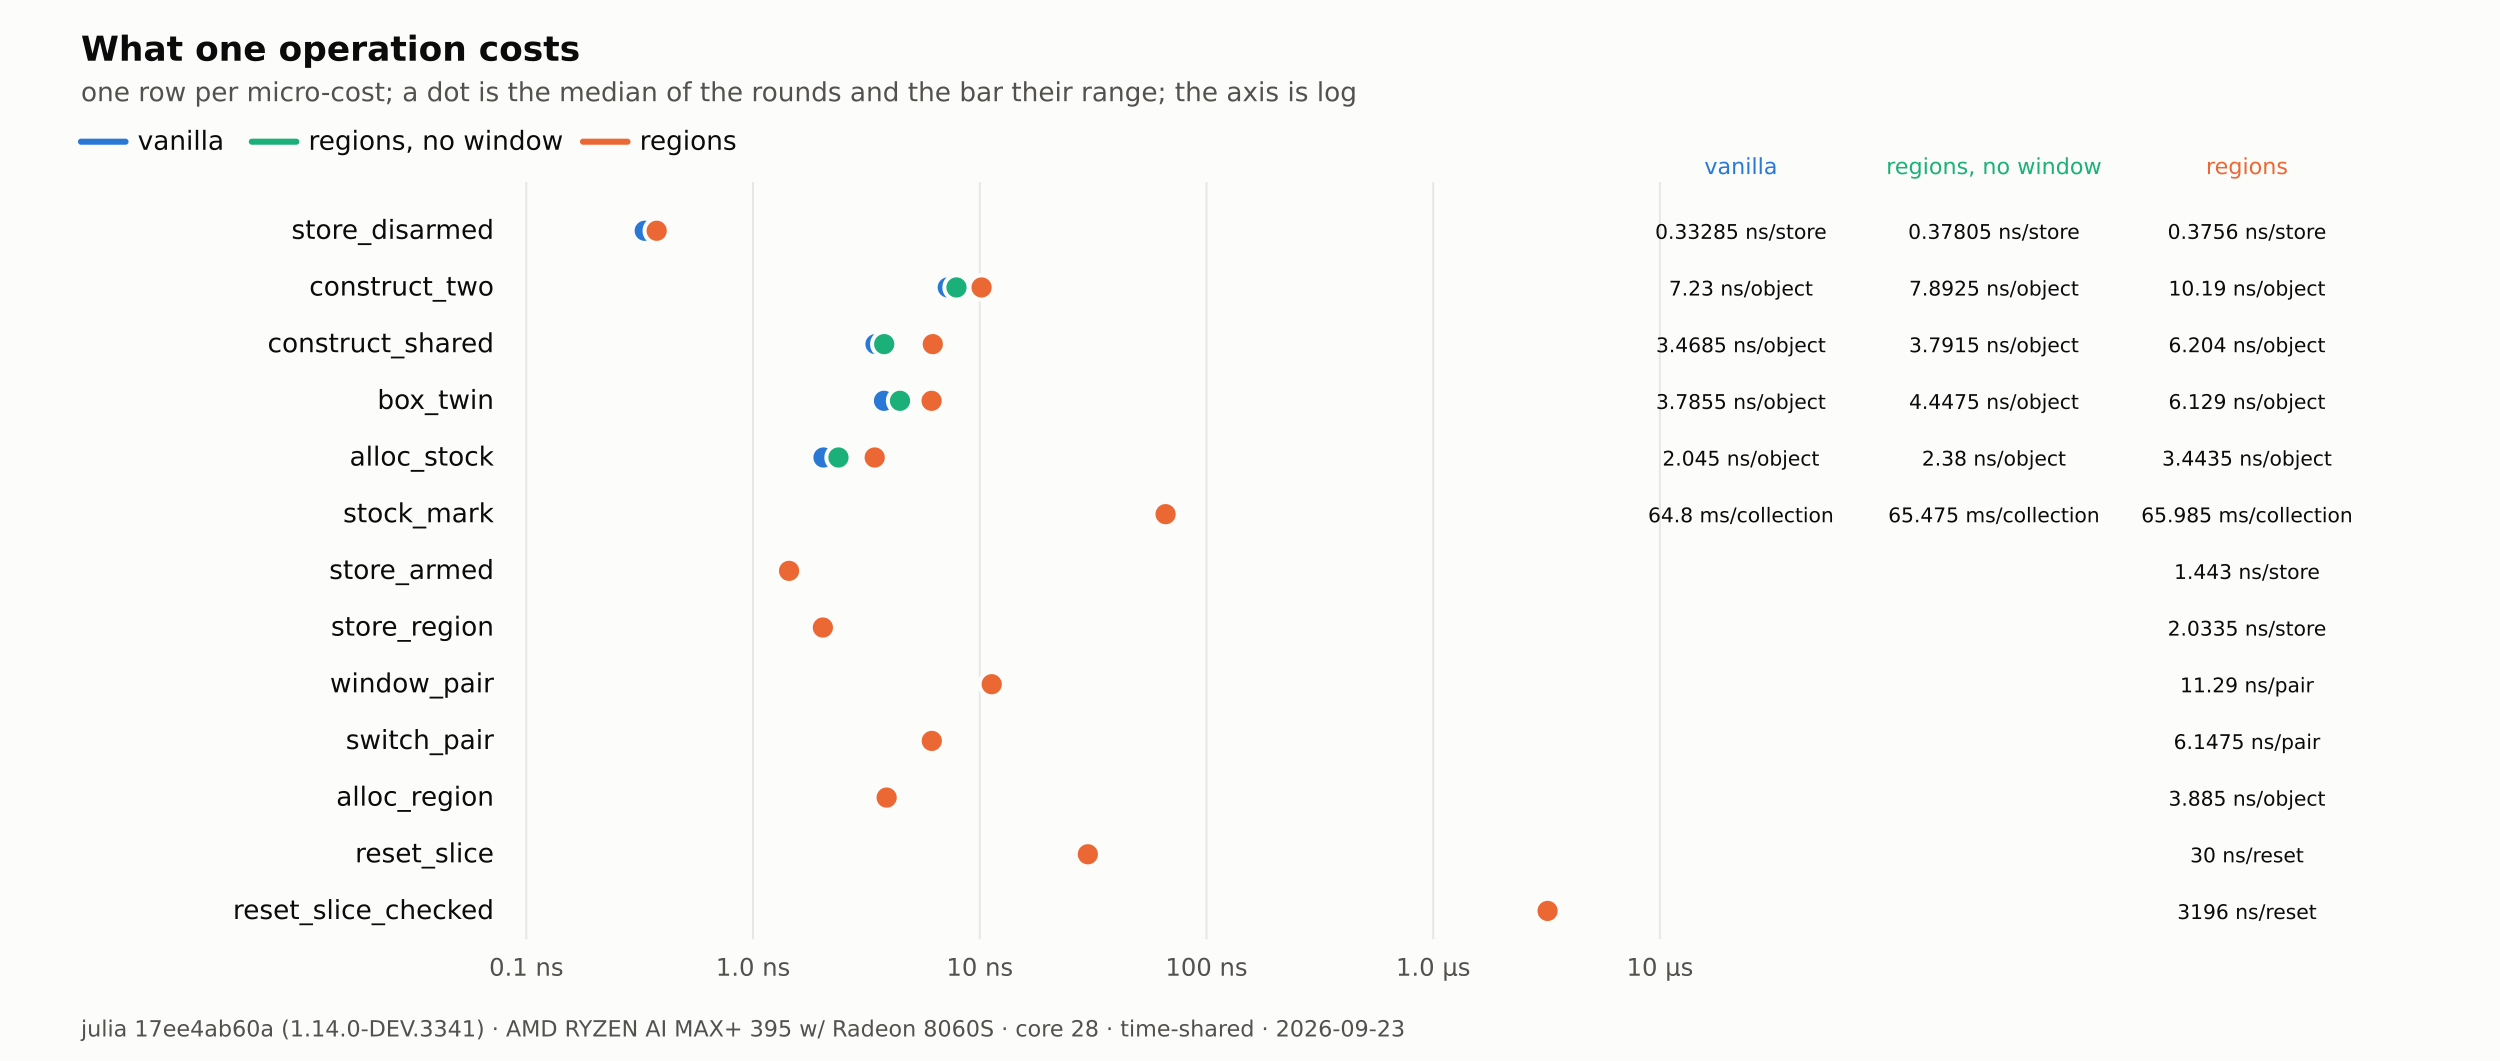
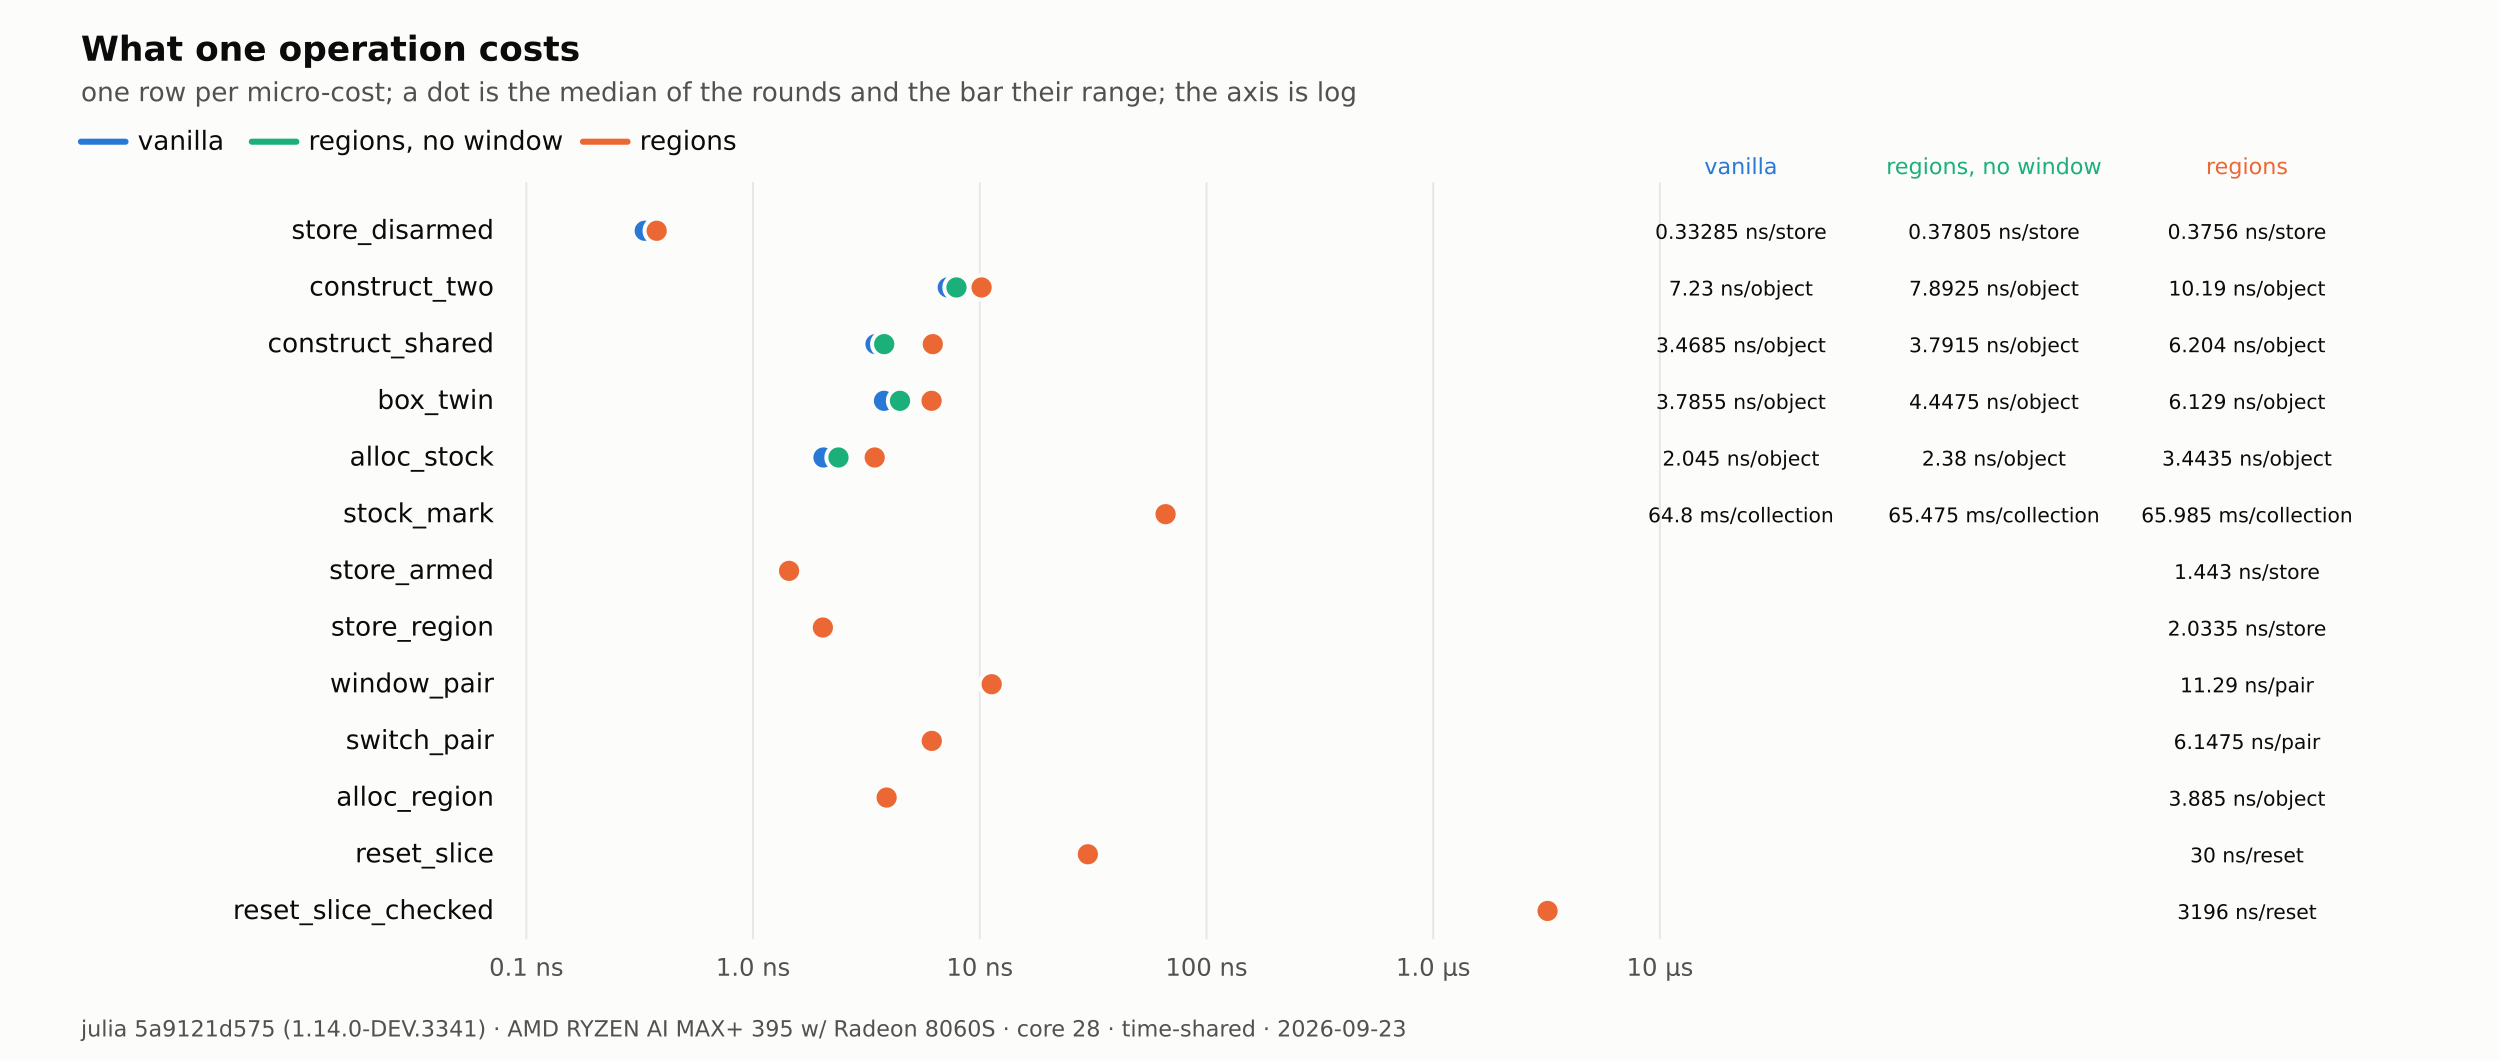
<svg xmlns="http://www.w3.org/2000/svg" viewBox="0 0 1235 524" font-size="13">
  <rect width="1235" height="524" fill="#fcfcfb" />
  <text x="40.0" y="30.0" font-family="DejaVu Sans, sans-serif" font-size="17" fill="#0b0b0b" text-anchor="start" font-weight="bold">What one operation costs</text>
  <text x="40.0" y="50.0" font-family="DejaVu Sans, sans-serif" font-size="13" fill="#52514e" text-anchor="start">one row per micro-cost; a dot is the median of the rounds and the bar their range; the axis is log</text>
  <line x1="40" y1="70" x2="62" y2="70" stroke="#2a78d6" stroke-width="3" stroke-linecap="round" />
  <text x="68.0" y="74.0" font-family="DejaVu Sans, sans-serif" font-size="13" fill="#0b0b0b" text-anchor="start">vanilla</text>
  <line x1="124.4" y1="70" x2="146.4" y2="70" stroke="#1baf7a" stroke-width="3" stroke-linecap="round" />
  <text x="152.4" y="74.0" font-family="DejaVu Sans, sans-serif" font-size="13" fill="#0b0b0b" text-anchor="start">regions, no window</text>
  <line x1="288.0" y1="70" x2="310.0" y2="70" stroke="#eb6834" stroke-width="3" stroke-linecap="round" />
  <text x="316.0" y="74.0" font-family="DejaVu Sans, sans-serif" font-size="13" fill="#0b0b0b" text-anchor="start">regions</text>
  <line x1="260.0" y1="90" x2="260.0" y2="464" stroke="#e8e7e4" stroke-width="1" />
  <text x="260.0" y="482.0" font-family="DejaVu Sans, sans-serif" font-size="12" fill="#52514e" text-anchor="middle">0.1 ns</text>
  <line x1="372.0" y1="90" x2="372.0" y2="464" stroke="#e8e7e4" stroke-width="1" />
  <text x="372.0" y="482.0" font-family="DejaVu Sans, sans-serif" font-size="12" fill="#52514e" text-anchor="middle">1.0 ns</text>
  <line x1="484.0" y1="90" x2="484.0" y2="464" stroke="#e8e7e4" stroke-width="1" />
  <text x="484.0" y="482.0" font-family="DejaVu Sans, sans-serif" font-size="12" fill="#52514e" text-anchor="middle">10 ns</text>
  <line x1="596.0" y1="90" x2="596.0" y2="464" stroke="#e8e7e4" stroke-width="1" />
  <text x="596.0" y="482.0" font-family="DejaVu Sans, sans-serif" font-size="12" fill="#52514e" text-anchor="middle">100 ns</text>
  <line x1="708.0" y1="90" x2="708.0" y2="464" stroke="#e8e7e4" stroke-width="1" />
  <text x="708.0" y="482.0" font-family="DejaVu Sans, sans-serif" font-size="12" fill="#52514e" text-anchor="middle">1.0 µs</text>
  <line x1="820.0" y1="90" x2="820.0" y2="464" stroke="#e8e7e4" stroke-width="1" />
  <text x="820.0" y="482.0" font-family="DejaVu Sans, sans-serif" font-size="12" fill="#52514e" text-anchor="middle">10 µs</text>
  <text x="860.0" y="86.0" font-family="DejaVu Sans, sans-serif" font-size="11" fill="#2a78d6" text-anchor="middle">vanilla</text>
  <text x="985.0" y="86.0" font-family="DejaVu Sans, sans-serif" font-size="11" fill="#1baf7a" text-anchor="middle">regions, no window</text>
  <text x="1110.0" y="86.0" font-family="DejaVu Sans, sans-serif" font-size="11" fill="#eb6834" text-anchor="middle">regions</text>
  <text x="244.0" y="118.0" font-family="DejaVu Sans, sans-serif" font-size="13" fill="#0b0b0b" text-anchor="end">store_disarmed</text>
  <line x1="318.3" y1="114.0" x2="320.7" y2="114.0" stroke="#2a78d6" stroke-width="3" stroke-linecap="round" opacity="0.45" />
  <circle cx="318.5" cy="114.0" r="6" fill="#2a78d6" stroke="#fcfcfb" stroke-width="2" />
  <text x="860.0" y="118.0" font-family="DejaVu Sans, sans-serif" font-size="10" fill="#0b0b0b" text-anchor="middle">0.33285 ns/store</text>
  <line x1="324.3" y1="114.0" x2="326.9" y2="114.0" stroke="#1baf7a" stroke-width="3" stroke-linecap="round" opacity="0.45" />
  <circle cx="324.7" cy="114.0" r="6" fill="#1baf7a" stroke="#fcfcfb" stroke-width="2" />
  <text x="985.0" y="118.0" font-family="DejaVu Sans, sans-serif" font-size="10" fill="#0b0b0b" text-anchor="middle">0.37805 ns/store</text>
  <line x1="324.0" y1="114.0" x2="325.1" y2="114.0" stroke="#eb6834" stroke-width="3" stroke-linecap="round" opacity="0.45" />
  <circle cx="324.4" cy="114.0" r="6" fill="#eb6834" stroke="#fcfcfb" stroke-width="2" />
  <text x="1110.0" y="118.0" font-family="DejaVu Sans, sans-serif" font-size="10" fill="#0b0b0b" text-anchor="middle">0.3756 ns/store</text>
  <text x="244.0" y="146.0" font-family="DejaVu Sans, sans-serif" font-size="13" fill="#0b0b0b" text-anchor="end">construct_two</text>
  <line x1="467.5" y1="142.0" x2="468.9" y2="142.0" stroke="#2a78d6" stroke-width="3" stroke-linecap="round" opacity="0.45" />
  <circle cx="468.2" cy="142.0" r="6" fill="#2a78d6" stroke="#fcfcfb" stroke-width="2" />
  <text x="860.0" y="146.0" font-family="DejaVu Sans, sans-serif" font-size="10" fill="#0b0b0b" text-anchor="middle">7.23 ns/object</text>
  <line x1="472.1" y1="142.0" x2="474.7" y2="142.0" stroke="#1baf7a" stroke-width="3" stroke-linecap="round" opacity="0.45" />
  <circle cx="472.5" cy="142.0" r="6" fill="#1baf7a" stroke="#fcfcfb" stroke-width="2" />
  <text x="985.0" y="146.0" font-family="DejaVu Sans, sans-serif" font-size="10" fill="#0b0b0b" text-anchor="middle">7.8925 ns/object</text>
  <line x1="484.4" y1="142.0" x2="485.6" y2="142.0" stroke="#eb6834" stroke-width="3" stroke-linecap="round" opacity="0.45" />
  <circle cx="484.9" cy="142.0" r="6" fill="#eb6834" stroke="#fcfcfb" stroke-width="2" />
  <text x="1110.0" y="146.0" font-family="DejaVu Sans, sans-serif" font-size="10" fill="#0b0b0b" text-anchor="middle">10.19 ns/object</text>
  <text x="244.0" y="174.0" font-family="DejaVu Sans, sans-serif" font-size="13" fill="#0b0b0b" text-anchor="end">construct_shared</text>
  <line x1="432.0" y1="170.0" x2="433.7" y2="170.0" stroke="#2a78d6" stroke-width="3" stroke-linecap="round" opacity="0.45" />
  <circle cx="432.5" cy="170.0" r="6" fill="#2a78d6" stroke="#fcfcfb" stroke-width="2" />
  <text x="860.0" y="174.0" font-family="DejaVu Sans, sans-serif" font-size="10" fill="#0b0b0b" text-anchor="middle">3.4685 ns/object</text>
  <line x1="436.0" y1="170.0" x2="437.1" y2="170.0" stroke="#1baf7a" stroke-width="3" stroke-linecap="round" opacity="0.45" />
  <circle cx="436.8" cy="170.0" r="6" fill="#1baf7a" stroke="#fcfcfb" stroke-width="2" />
  <text x="985.0" y="174.0" font-family="DejaVu Sans, sans-serif" font-size="10" fill="#0b0b0b" text-anchor="middle">3.7915 ns/object</text>
  <line x1="460.4" y1="170.0" x2="461.2" y2="170.0" stroke="#eb6834" stroke-width="3" stroke-linecap="round" opacity="0.45" />
  <circle cx="460.8" cy="170.0" r="6" fill="#eb6834" stroke="#fcfcfb" stroke-width="2" />
  <text x="1110.0" y="174.0" font-family="DejaVu Sans, sans-serif" font-size="10" fill="#0b0b0b" text-anchor="middle">6.204 ns/object</text>
  <text x="244.0" y="202.0" font-family="DejaVu Sans, sans-serif" font-size="13" fill="#0b0b0b" text-anchor="end">box_twin</text>
  <line x1="436.0" y1="198.0" x2="438.4" y2="198.0" stroke="#2a78d6" stroke-width="3" stroke-linecap="round" opacity="0.45" />
  <circle cx="436.7" cy="198.0" r="6" fill="#2a78d6" stroke="#fcfcfb" stroke-width="2" />
  <text x="860.0" y="202.0" font-family="DejaVu Sans, sans-serif" font-size="10" fill="#0b0b0b" text-anchor="middle">3.7855 ns/object</text>
  <line x1="443.9" y1="198.0" x2="445.9" y2="198.0" stroke="#1baf7a" stroke-width="3" stroke-linecap="round" opacity="0.45" />
  <circle cx="444.6" cy="198.0" r="6" fill="#1baf7a" stroke="#fcfcfb" stroke-width="2" />
  <text x="985.0" y="202.0" font-family="DejaVu Sans, sans-serif" font-size="10" fill="#0b0b0b" text-anchor="middle">4.4475 ns/object</text>
  <line x1="459.7" y1="198.0" x2="461.5" y2="198.0" stroke="#eb6834" stroke-width="3" stroke-linecap="round" opacity="0.45" />
  <circle cx="460.2" cy="198.0" r="6" fill="#eb6834" stroke="#fcfcfb" stroke-width="2" />
  <text x="1110.0" y="202.0" font-family="DejaVu Sans, sans-serif" font-size="10" fill="#0b0b0b" text-anchor="middle">6.129 ns/object</text>
  <text x="244.0" y="230.0" font-family="DejaVu Sans, sans-serif" font-size="13" fill="#0b0b0b" text-anchor="end">alloc_stock</text>
  <line x1="406.3" y1="226.0" x2="407.4" y2="226.0" stroke="#2a78d6" stroke-width="3" stroke-linecap="round" opacity="0.45" />
  <circle cx="406.8" cy="226.0" r="6" fill="#2a78d6" stroke="#fcfcfb" stroke-width="2" />
  <text x="860.0" y="230.0" font-family="DejaVu Sans, sans-serif" font-size="10" fill="#0b0b0b" text-anchor="middle">2.045 ns/object</text>
  <line x1="414.0" y1="226.0" x2="415.9" y2="226.0" stroke="#1baf7a" stroke-width="3" stroke-linecap="round" opacity="0.45" />
  <circle cx="414.2" cy="226.0" r="6" fill="#1baf7a" stroke="#fcfcfb" stroke-width="2" />
  <text x="985.0" y="230.0" font-family="DejaVu Sans, sans-serif" font-size="10" fill="#0b0b0b" text-anchor="middle">2.38 ns/object</text>
  <line x1="431.0" y1="226.0" x2="432.6" y2="226.0" stroke="#eb6834" stroke-width="3" stroke-linecap="round" opacity="0.45" />
  <circle cx="432.1" cy="226.0" r="6" fill="#eb6834" stroke="#fcfcfb" stroke-width="2" />
  <text x="1110.0" y="230.0" font-family="DejaVu Sans, sans-serif" font-size="10" fill="#0b0b0b" text-anchor="middle">3.4435 ns/object</text>
  <text x="244.0" y="258.0" font-family="DejaVu Sans, sans-serif" font-size="13" fill="#0b0b0b" text-anchor="end">stock_mark</text>
  <line x1="574.4" y1="254.0" x2="575.2" y2="254.0" stroke="#2a78d6" stroke-width="3" stroke-linecap="round" opacity="0.45" />
  <circle cx="574.9" cy="254.0" r="6" fill="#2a78d6" stroke="#fcfcfb" stroke-width="2" />
  <text x="860.0" y="258.0" font-family="DejaVu Sans, sans-serif" font-size="10" fill="#0b0b0b" text-anchor="middle">64.8 ms/collection</text>
  <line x1="575.0" y1="254.0" x2="576.2" y2="254.0" stroke="#1baf7a" stroke-width="3" stroke-linecap="round" opacity="0.45" />
  <circle cx="575.4" cy="254.0" r="6" fill="#1baf7a" stroke="#fcfcfb" stroke-width="2" />
  <text x="985.0" y="258.0" font-family="DejaVu Sans, sans-serif" font-size="10" fill="#0b0b0b" text-anchor="middle">65.475 ms/collection</text>
  <line x1="575.1" y1="254.0" x2="576.4" y2="254.0" stroke="#eb6834" stroke-width="3" stroke-linecap="round" opacity="0.45" />
  <circle cx="575.8" cy="254.0" r="6" fill="#eb6834" stroke="#fcfcfb" stroke-width="2" />
  <text x="1110.0" y="258.0" font-family="DejaVu Sans, sans-serif" font-size="10" fill="#0b0b0b" text-anchor="middle">65.985 ms/collection</text>
  <text x="244.0" y="286.0" font-family="DejaVu Sans, sans-serif" font-size="13" fill="#0b0b0b" text-anchor="end">store_armed</text>
  <line x1="389.8" y1="282.0" x2="389.9" y2="282.0" stroke="#eb6834" stroke-width="3" stroke-linecap="round" opacity="0.45" />
  <circle cx="389.8" cy="282.0" r="6" fill="#eb6834" stroke="#fcfcfb" stroke-width="2" />
  <text x="1110.0" y="286.0" font-family="DejaVu Sans, sans-serif" font-size="10" fill="#0b0b0b" text-anchor="middle">1.443 ns/store</text>
  <text x="244.0" y="314.0" font-family="DejaVu Sans, sans-serif" font-size="13" fill="#0b0b0b" text-anchor="end">store_region</text>
  <line x1="406.5" y1="310.0" x2="406.7" y2="310.0" stroke="#eb6834" stroke-width="3" stroke-linecap="round" opacity="0.45" />
  <circle cx="406.5" cy="310.0" r="6" fill="#eb6834" stroke="#fcfcfb" stroke-width="2" />
  <text x="1110.0" y="314.0" font-family="DejaVu Sans, sans-serif" font-size="10" fill="#0b0b0b" text-anchor="middle">2.0335 ns/store</text>
  <text x="244.0" y="342.0" font-family="DejaVu Sans, sans-serif" font-size="13" fill="#0b0b0b" text-anchor="end">window_pair</text>
  <line x1="489.9" y1="338.0" x2="490.0" y2="338.0" stroke="#eb6834" stroke-width="3" stroke-linecap="round" opacity="0.45" />
  <circle cx="489.9" cy="338.0" r="6" fill="#eb6834" stroke="#fcfcfb" stroke-width="2" />
  <text x="1110.0" y="342.0" font-family="DejaVu Sans, sans-serif" font-size="10" fill="#0b0b0b" text-anchor="middle">11.29 ns/pair</text>
  <text x="244.0" y="370.0" font-family="DejaVu Sans, sans-serif" font-size="13" fill="#0b0b0b" text-anchor="end">switch_pair</text>
  <line x1="458.6" y1="366.0" x2="461.9" y2="366.0" stroke="#eb6834" stroke-width="3" stroke-linecap="round" opacity="0.45" />
  <circle cx="460.3" cy="366.0" r="6" fill="#eb6834" stroke="#fcfcfb" stroke-width="2" />
  <text x="1110.0" y="370.0" font-family="DejaVu Sans, sans-serif" font-size="10" fill="#0b0b0b" text-anchor="middle">6.1475 ns/pair</text>
  <text x="244.0" y="398.0" font-family="DejaVu Sans, sans-serif" font-size="13" fill="#0b0b0b" text-anchor="end">alloc_region</text>
  <line x1="437.8" y1="394.0" x2="438.2" y2="394.0" stroke="#eb6834" stroke-width="3" stroke-linecap="round" opacity="0.45" />
  <circle cx="438.0" cy="394.0" r="6" fill="#eb6834" stroke="#fcfcfb" stroke-width="2" />
  <text x="1110.0" y="398.0" font-family="DejaVu Sans, sans-serif" font-size="10" fill="#0b0b0b" text-anchor="middle">3.885 ns/object</text>
  <text x="244.0" y="426.0" font-family="DejaVu Sans, sans-serif" font-size="13" fill="#0b0b0b" text-anchor="end">reset_slice</text>
  <circle cx="537.4" cy="422.0" r="6" fill="#eb6834" stroke="#fcfcfb" stroke-width="2" />
  <text x="1110.0" y="426.0" font-family="DejaVu Sans, sans-serif" font-size="10" fill="#0b0b0b" text-anchor="middle">30 ns/reset</text>
  <text x="244.0" y="454.0" font-family="DejaVu Sans, sans-serif" font-size="13" fill="#0b0b0b" text-anchor="end">reset_slice_checked</text>
  <line x1="764.4" y1="450.0" x2="766.0" y2="450.0" stroke="#eb6834" stroke-width="3" stroke-linecap="round" opacity="0.45" />
  <circle cx="764.5" cy="450.0" r="6" fill="#eb6834" stroke="#fcfcfb" stroke-width="2" />
  <text x="1110.0" y="454.0" font-family="DejaVu Sans, sans-serif" font-size="10" fill="#0b0b0b" text-anchor="middle">3196 ns/reset</text>
-   <text x="40.0" y="512.0" font-family="DejaVu Sans, sans-serif" font-size="11" fill="#52514e" text-anchor="start">julia 17ee4ab60a (1.14.0-DEV.3341) · AMD RYZEN AI MAX+ 395 w/ Radeon 8060S · core 28 · time-shared · 2026-09-23</text>
+   <text x="40.0" y="512.0" font-family="DejaVu Sans, sans-serif" font-size="11" fill="#52514e" text-anchor="start">julia 5a9121d575 (1.14.0-DEV.3341) · AMD RYZEN AI MAX+ 395 w/ Radeon 8060S · core 28 · time-shared · 2026-09-23</text>
</svg>
